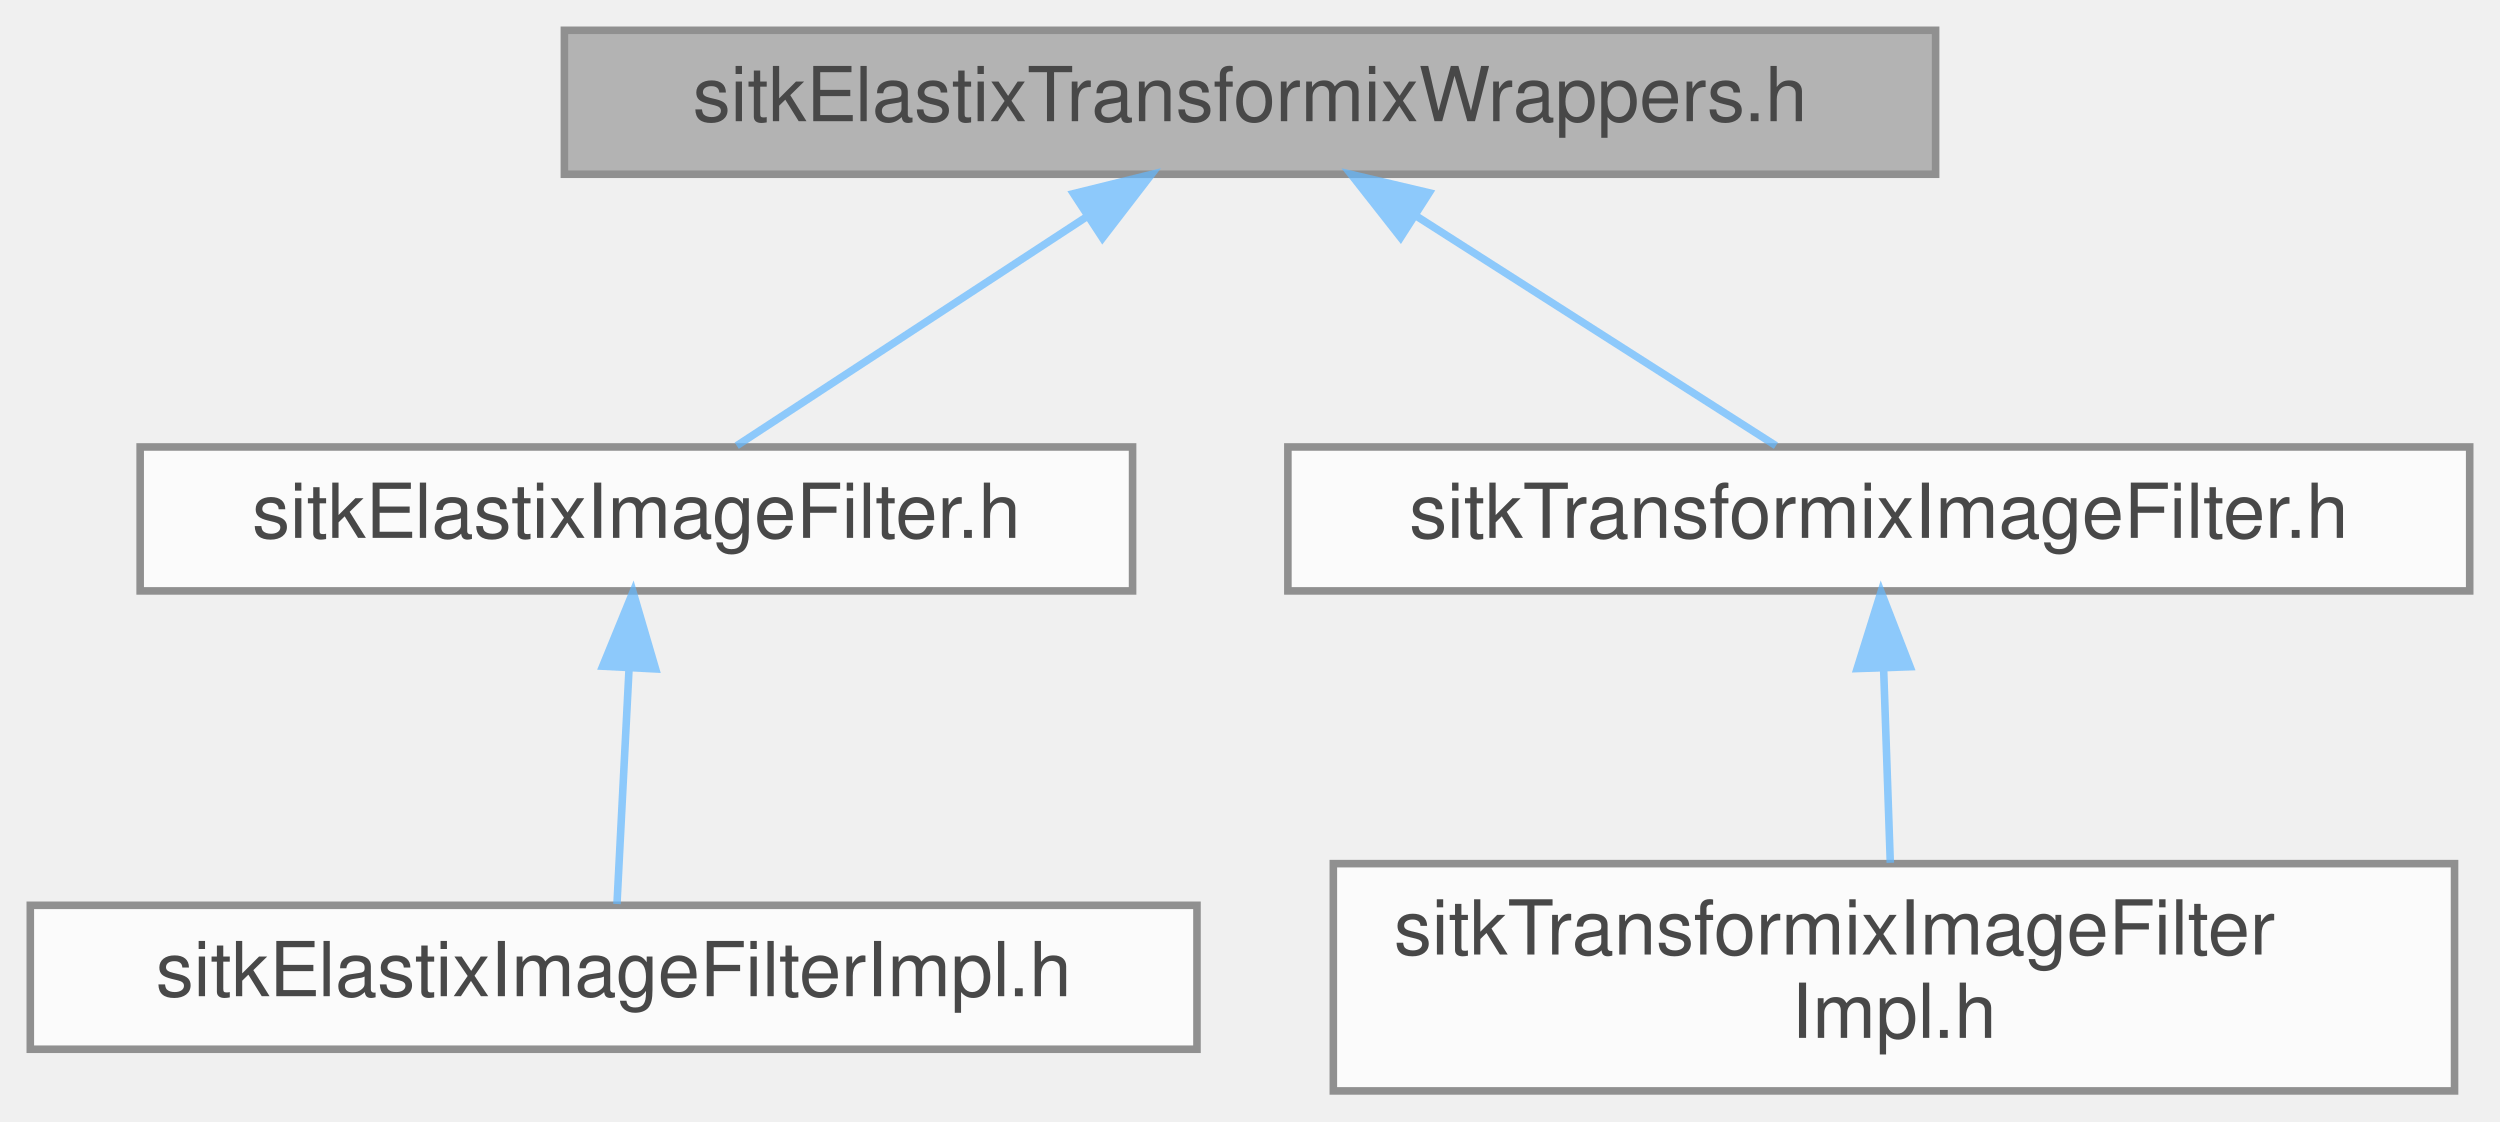
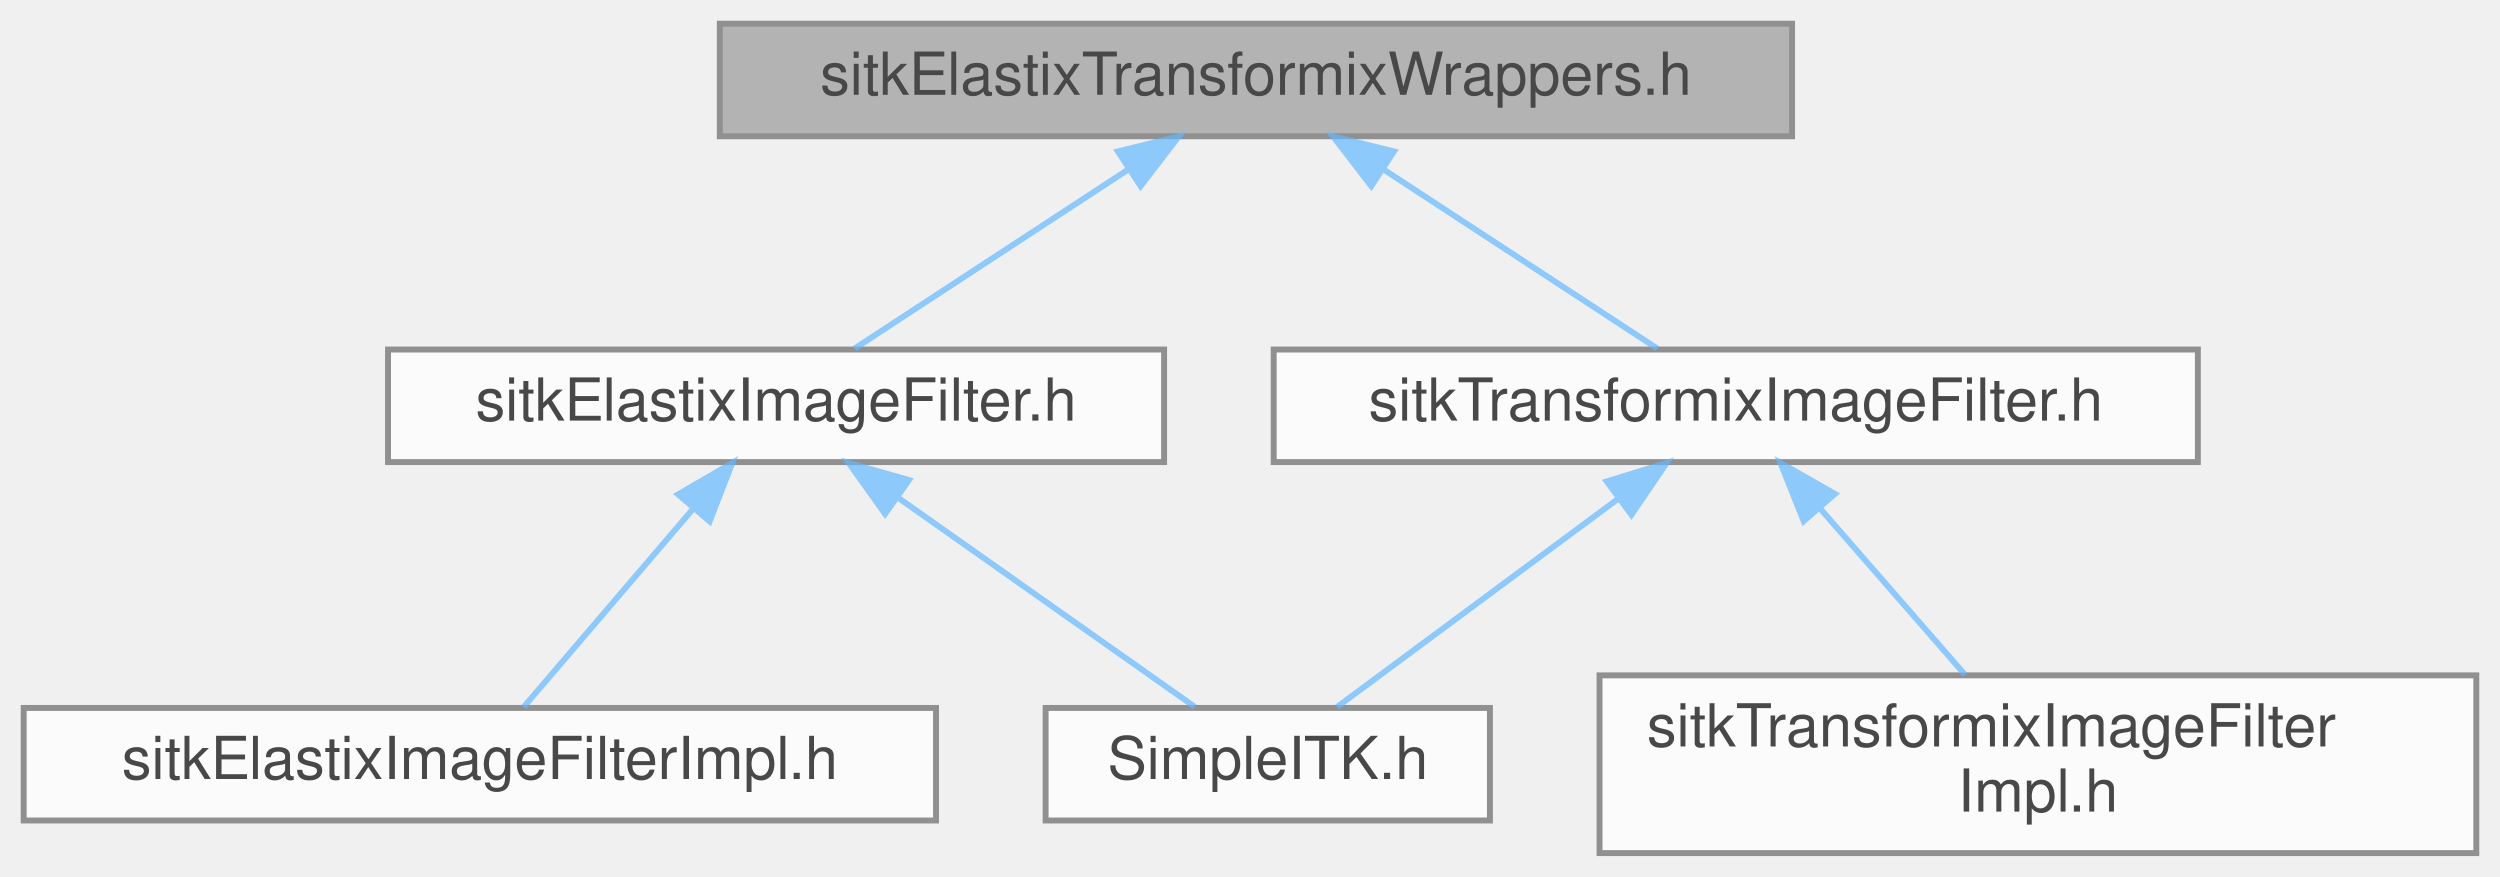
- <svg xmlns="http://www.w3.org/2000/svg" xmlns:xlink="http://www.w3.org/1999/xlink" width="330pt" height="148pt" viewBox="0.00 0.00 330.00 148.00">
+ <svg xmlns="http://www.w3.org/2000/svg" xmlns:xlink="http://www.w3.org/1999/xlink" width="422pt" height="148pt" viewBox="0.00 0.00 422.00 148.00">
  <svg id="main" version="1.1" xml:space="preserve">
    <style type="text/css">
.node, .edge {opacity: 0.7;}
.node.selected, .edge.selected {opacity: 1;}
.edge:hover path { stroke: red; }
.edge:hover polygon { stroke: red; fill: red; }
</style>
    <svg id="graph" class="graph">
      <g id="graph0" class="graph" transform="scale(1 1) rotate(0) translate(4 144)">
        <g id="Node000001" class="node">
          <g id="a_Node000001">
            <a xlink:title=" ">
-               <polygon fill="#999999" stroke="#666666" points="251.5,-140 70.5,-140 70.5,-121 251.5,-121 251.5,-140" />
-               <text text-anchor="middle" x="161" y="-128" font-family="Helvetica,sans-Serif" font-size="10.00">sitkElastixTransformixWrappers.h</text>
+               <polygon fill="#999999" stroke="#666666" points="298.5,-140 117.5,-140 117.5,-121 298.5,-121 298.5,-140" />
+               <text text-anchor="middle" x="208" y="-128" font-family="Helvetica,sans-Serif" font-size="10.00">sitkElastixTransformixWrappers.h</text>
            </a>
          </g>
        </g>
        <g id="Node000002" class="node">
          <g id="a_Node000002">
            <a xlink:href="sitkElastixImageFilter_8h.html" target="_top" xlink:title=" ">
-               <polygon fill="white" stroke="#666666" points="145.5,-85 14.5,-85 14.5,-66 145.5,-66 145.5,-85" />
-               <text text-anchor="middle" x="80" y="-73" font-family="Helvetica,sans-Serif" font-size="10.00">sitkElastixImageFilter.h</text>
+               <polygon fill="white" stroke="#666666" points="192.5,-85 61.5,-85 61.5,-66 192.5,-66 192.5,-85" />
+               <text text-anchor="middle" x="127" y="-73" font-family="Helvetica,sans-Serif" font-size="10.00">sitkElastixImageFilter.h</text>
            </a>
          </g>
        </g>
        <g id="edge1_Node000001_Node000002" class="edge">
          <g id="a_edge1_Node000001_Node000002">
            <a xlink:title=" ">
-               <path fill="none" stroke="#63b8ff" d="M139.49,-115.42C124.79,-105.81 105.78,-93.37 93.25,-85.17" />
-               <polygon fill="#63b8ff" stroke="#63b8ff" points="137.7,-118.44 147.99,-120.98 141.53,-112.58 137.7,-118.44" />
+               <path fill="none" stroke="#63b8ff" d="M186.49,-115.42C171.79,-105.81 152.78,-93.37 140.25,-85.17" />
+               <polygon fill="#63b8ff" stroke="#63b8ff" points="184.7,-118.44 194.99,-120.98 188.53,-112.58 184.7,-118.44" />
+             </a>
+           </g>
+         </g>
+         <g id="Node000005" class="node">
+           <g id="a_Node000005">
+             <a xlink:href="sitkTransformixImageFilter_8h.html" target="_top" xlink:title=" ">
+               <polygon fill="white" stroke="#666666" points="367,-85 211,-85 211,-66 367,-66 367,-85" />
+               <text text-anchor="middle" x="289" y="-73" font-family="Helvetica,sans-Serif" font-size="10.00">sitkTransformixImageFilter.h</text>
+             </a>
+           </g>
+         </g>
+         <g id="edge4_Node000001_Node000005" class="edge">
+           <g id="a_edge4_Node000001_Node000005">
+             <a xlink:title=" ">
+               <path fill="none" stroke="#63b8ff" d="M229.51,-115.42C244.21,-105.81 263.22,-93.37 275.75,-85.17" />
+               <polygon fill="#63b8ff" stroke="#63b8ff" points="227.47,-112.58 221.01,-120.98 231.3,-118.44 227.47,-112.58" />
+             </a>
+           </g>
+         </g>
+         <g id="Node000003" class="node">
+           <g id="a_Node000003">
+             <a xlink:href="SimpleITK_8h.html" target="_top" xlink:title=" ">
+               <polygon fill="white" stroke="#666666" points="247.5,-24.5 172.5,-24.5 172.5,-5.5 247.5,-5.5 247.5,-24.5" />
+               <text text-anchor="middle" x="210" y="-12.5" font-family="Helvetica,sans-Serif" font-size="10.00">SimpleITK.h</text>
+             </a>
+           </g>
+         </g>
+         <g id="edge2_Node000002_Node000003" class="edge">
+           <g id="a_edge2_Node000002_Node000003">
+             <a xlink:title=" ">
+               <path fill="none" stroke="#63b8ff" d="M147.79,-59.85C163.51,-48.77 184.56,-33.93 197.7,-24.67" />
+               <polygon fill="#63b8ff" stroke="#63b8ff" points="145.4,-57.25 139.25,-65.87 149.44,-62.97 145.4,-57.25" />
            </a>
          </g>
        </g>
        <g id="Node000004" class="node">
          <g id="a_Node000004">
-             <a xlink:href="sitkTransformixImageFilter_8h.html" target="_top" xlink:title=" ">
-               <polygon fill="white" stroke="#666666" points="322,-85 166,-85 166,-66 322,-66 322,-85" />
-               <text text-anchor="middle" x="244" y="-73" font-family="Helvetica,sans-Serif" font-size="10.00">sitkTransformixImageFilter.h</text>
-             </a>
-           </g>
-         </g>
-         <g id="edge3_Node000001_Node000004" class="edge">
-           <g id="a_edge3_Node000001_Node000004">
-             <a xlink:title=" ">
-               <path fill="none" stroke="#63b8ff" d="M183.04,-115.42C198.11,-105.81 217.59,-93.37 230.42,-85.17" />
-               <polygon fill="#63b8ff" stroke="#63b8ff" points="180.88,-112.65 174.34,-120.98 184.65,-118.55 180.88,-112.65" />
-             </a>
-           </g>
-         </g>
-         <g id="Node000003" class="node">
-           <g id="a_Node000003">
            <a xlink:href="sitkElastixImageFilterImpl_8h.html" target="_top" xlink:title=" ">
              <polygon fill="white" stroke="#666666" points="154,-24.5 0,-24.5 0,-5.5 154,-5.5 154,-24.5" />
              <text text-anchor="middle" x="77" y="-12.5" font-family="Helvetica,sans-Serif" font-size="10.00">sitkElastixImageFilterImpl.h</text>
            </a>
          </g>
        </g>
-         <g id="edge2_Node000002_Node000003" class="edge">
-           <g id="a_edge2_Node000002_Node000003">
+         <g id="edge3_Node000002_Node000004" class="edge">
+           <g id="a_edge3_Node000002_Node000004">
            <a xlink:title=" ">
-               <path fill="none" stroke="#63b8ff" d="M79.03,-55.66C78.5,-45.24 77.86,-32.8 77.44,-24.67" />
-               <polygon fill="#63b8ff" stroke="#63b8ff" points="75.55,-56.06 79.56,-65.87 82.54,-55.7 75.55,-56.06" />
+               <path fill="none" stroke="#63b8ff" d="M112.86,-57.95C103.6,-47.12 91.88,-33.41 84.41,-24.67" />
+               <polygon fill="#63b8ff" stroke="#63b8ff" points="110.46,-60.54 119.62,-65.87 115.79,-55.99 110.46,-60.54" />
            </a>
          </g>
        </g>
-         <g id="Node000005" class="node">
-           <g id="a_Node000005">
-             <a xlink:href="sitkTransformixImageFilterImpl_8h.html" target="_top" xlink:title=" ">
-               <polygon fill="white" stroke="#666666" points="320,-30 172,-30 172,0 320,0 320,-30" />
-               <text text-anchor="start" x="180" y="-18" font-family="Helvetica,sans-Serif" font-size="10.00">sitkTransformixImageFilter</text>
-               <text text-anchor="middle" x="246" y="-7" font-family="Helvetica,sans-Serif" font-size="10.00">Impl.h</text>
+         <g id="edge5_Node000005_Node000003" class="edge">
+           <g id="a_edge5_Node000005_Node000003">
+             <a xlink:title=" ">
+               <path fill="none" stroke="#63b8ff" d="M269.21,-59.85C254.25,-48.77 234.21,-33.93 221.7,-24.67" />
+               <polygon fill="#63b8ff" stroke="#63b8ff" points="267.22,-62.73 277.34,-65.87 271.39,-57.1 267.22,-62.73" />
            </a>
          </g>
        </g>
-         <g id="edge4_Node000004_Node000005" class="edge">
-           <g id="a_edge4_Node000004_Node000005">
+         <g id="Node000006" class="node">
+           <g id="a_Node000006">
+             <a xlink:href="sitkTransformixImageFilterImpl_8h.html" target="_top" xlink:title=" ">
+               <polygon fill="white" stroke="#666666" points="414,-30 266,-30 266,0 414,0 414,-30" />
+               <text text-anchor="start" x="274" y="-18" font-family="Helvetica,sans-Serif" font-size="10.00">sitkTransformixImageFilter</text>
+               <text text-anchor="middle" x="340" y="-7" font-family="Helvetica,sans-Serif" font-size="10.00">Impl.h</text>
+             </a>
+           </g>
+         </g>
+         <g id="edge6_Node000005_Node000006" class="edge">
+           <g id="a_edge6_Node000005_Node000006">
            <a xlink:title=" ">
-               <path fill="none" stroke="#63b8ff" d="M244.64,-55.65C244.93,-47.36 245.26,-37.78 245.52,-30.11" />
-               <polygon fill="#63b8ff" stroke="#63b8ff" points="241.14,-55.75 244.3,-65.87 248.13,-55.99 241.14,-55.75" />
+               <path fill="none" stroke="#63b8ff" d="M303.25,-58.15C310.94,-49.34 320.33,-38.56 327.69,-30.11" />
+               <polygon fill="#63b8ff" stroke="#63b8ff" points="300.46,-56.03 296.53,-65.87 305.73,-60.63 300.46,-56.03" />
            </a>
          </g>
        </g>
      </g>
    </svg>
  </svg>
  <style type="text/css">

[data-mouse-over-selected='false'] { opacity: 0.7; }
[data-mouse-over-selected='true']  { opacity: 1.0; }

</style>
</svg>
